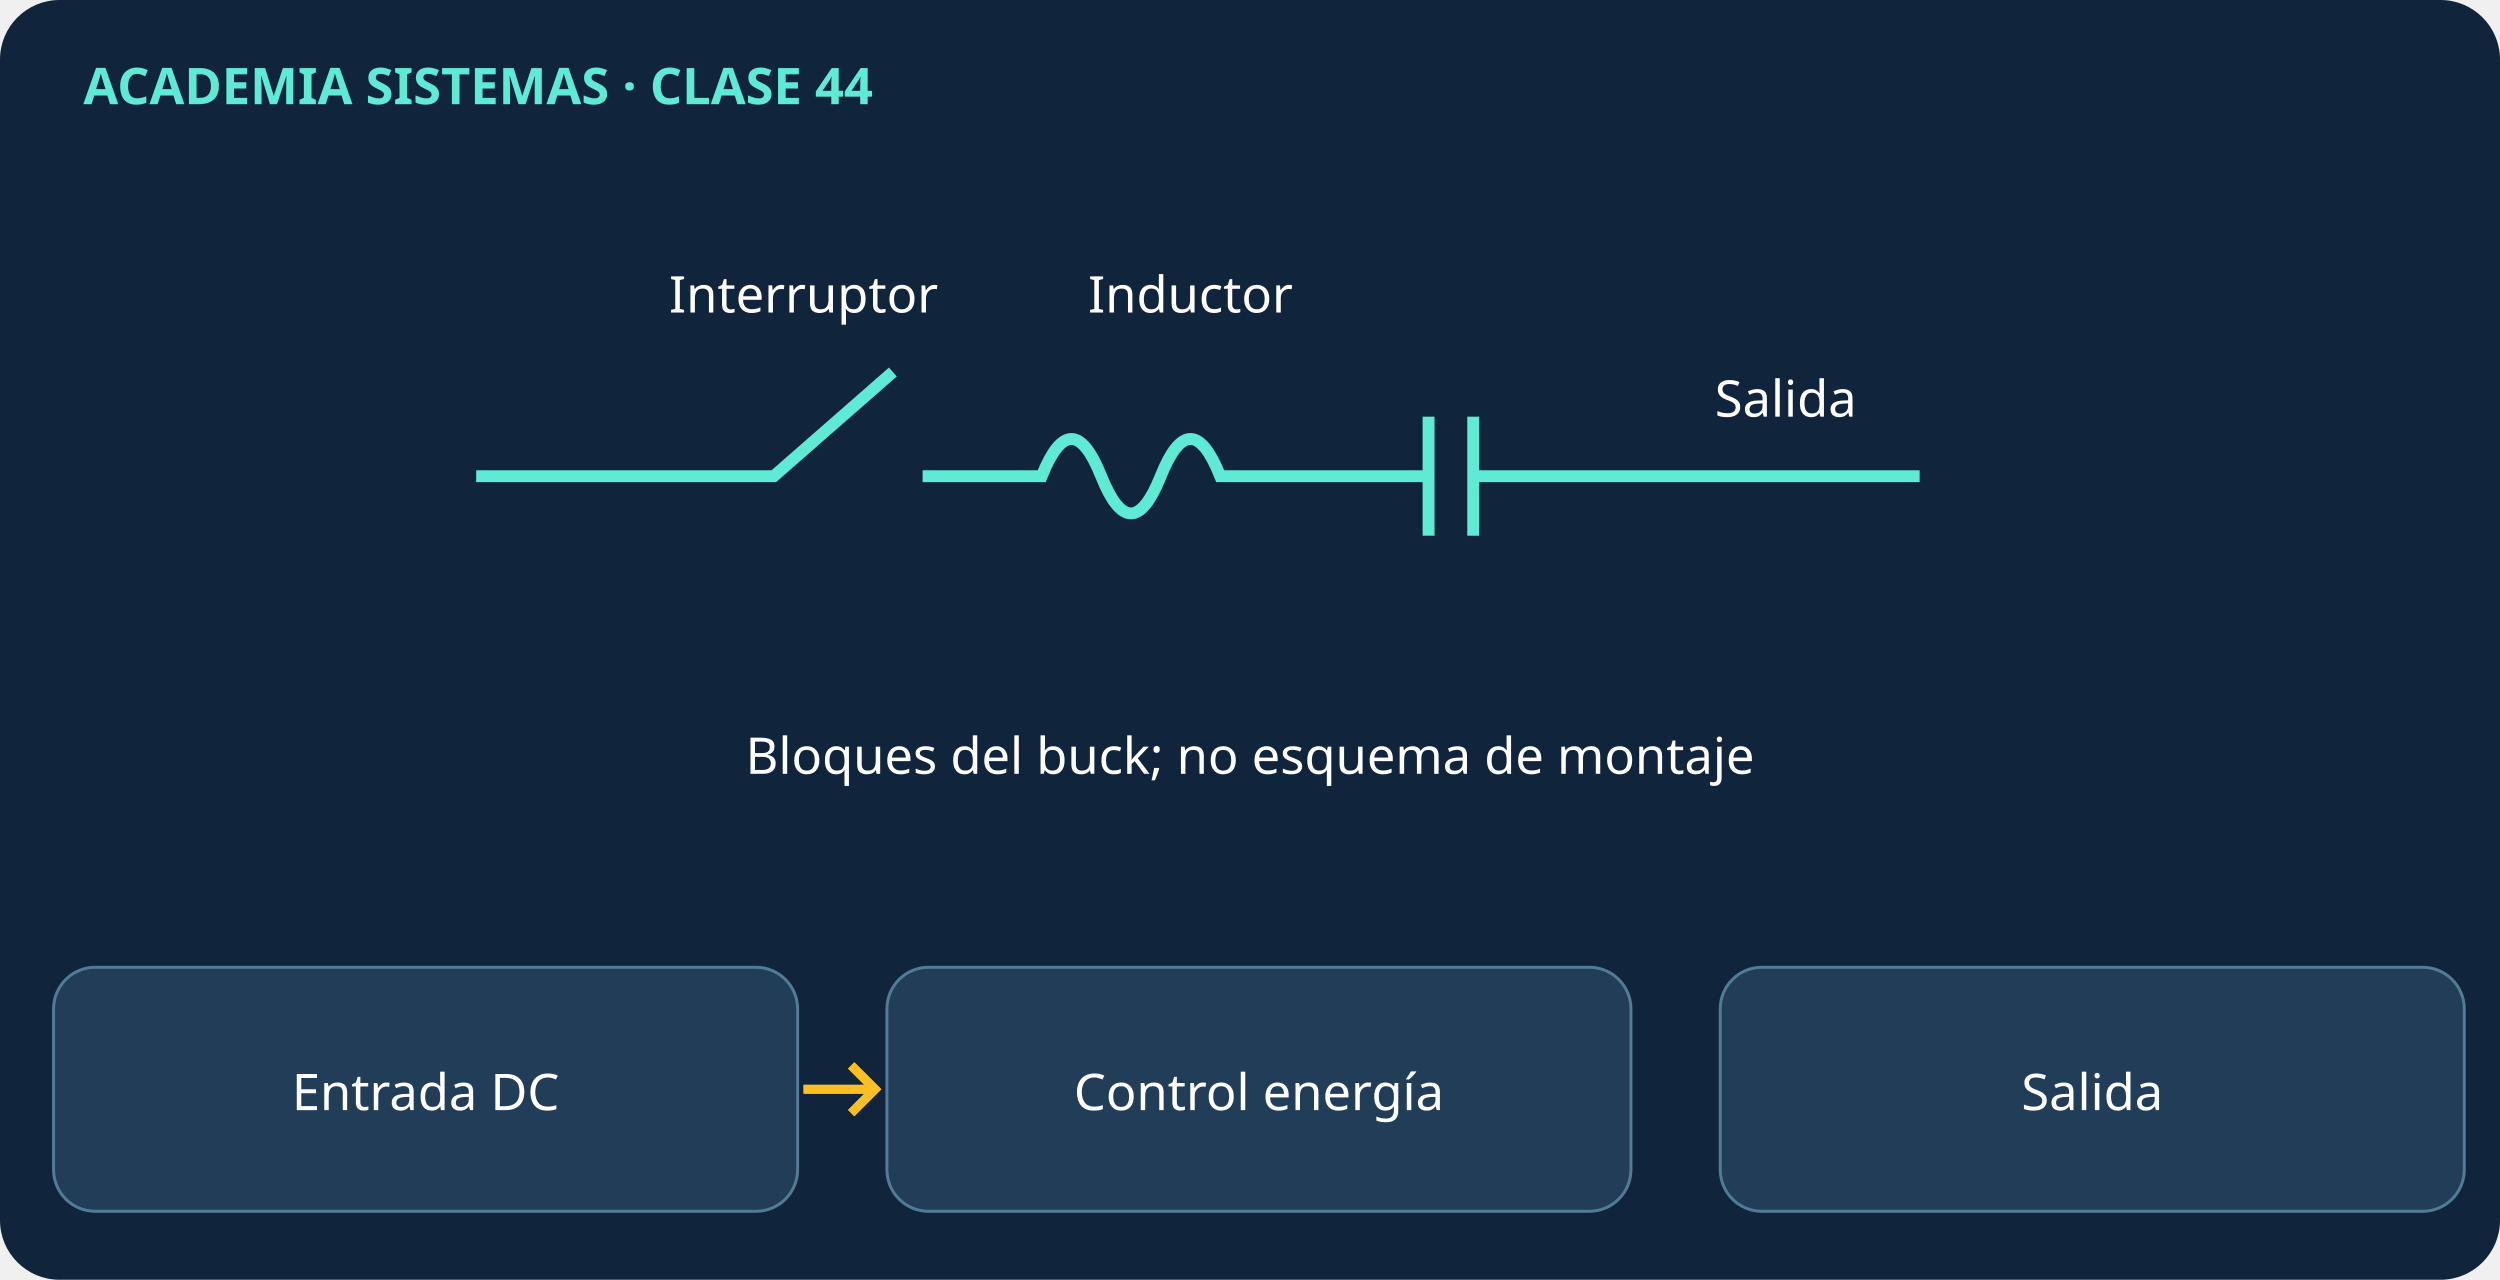
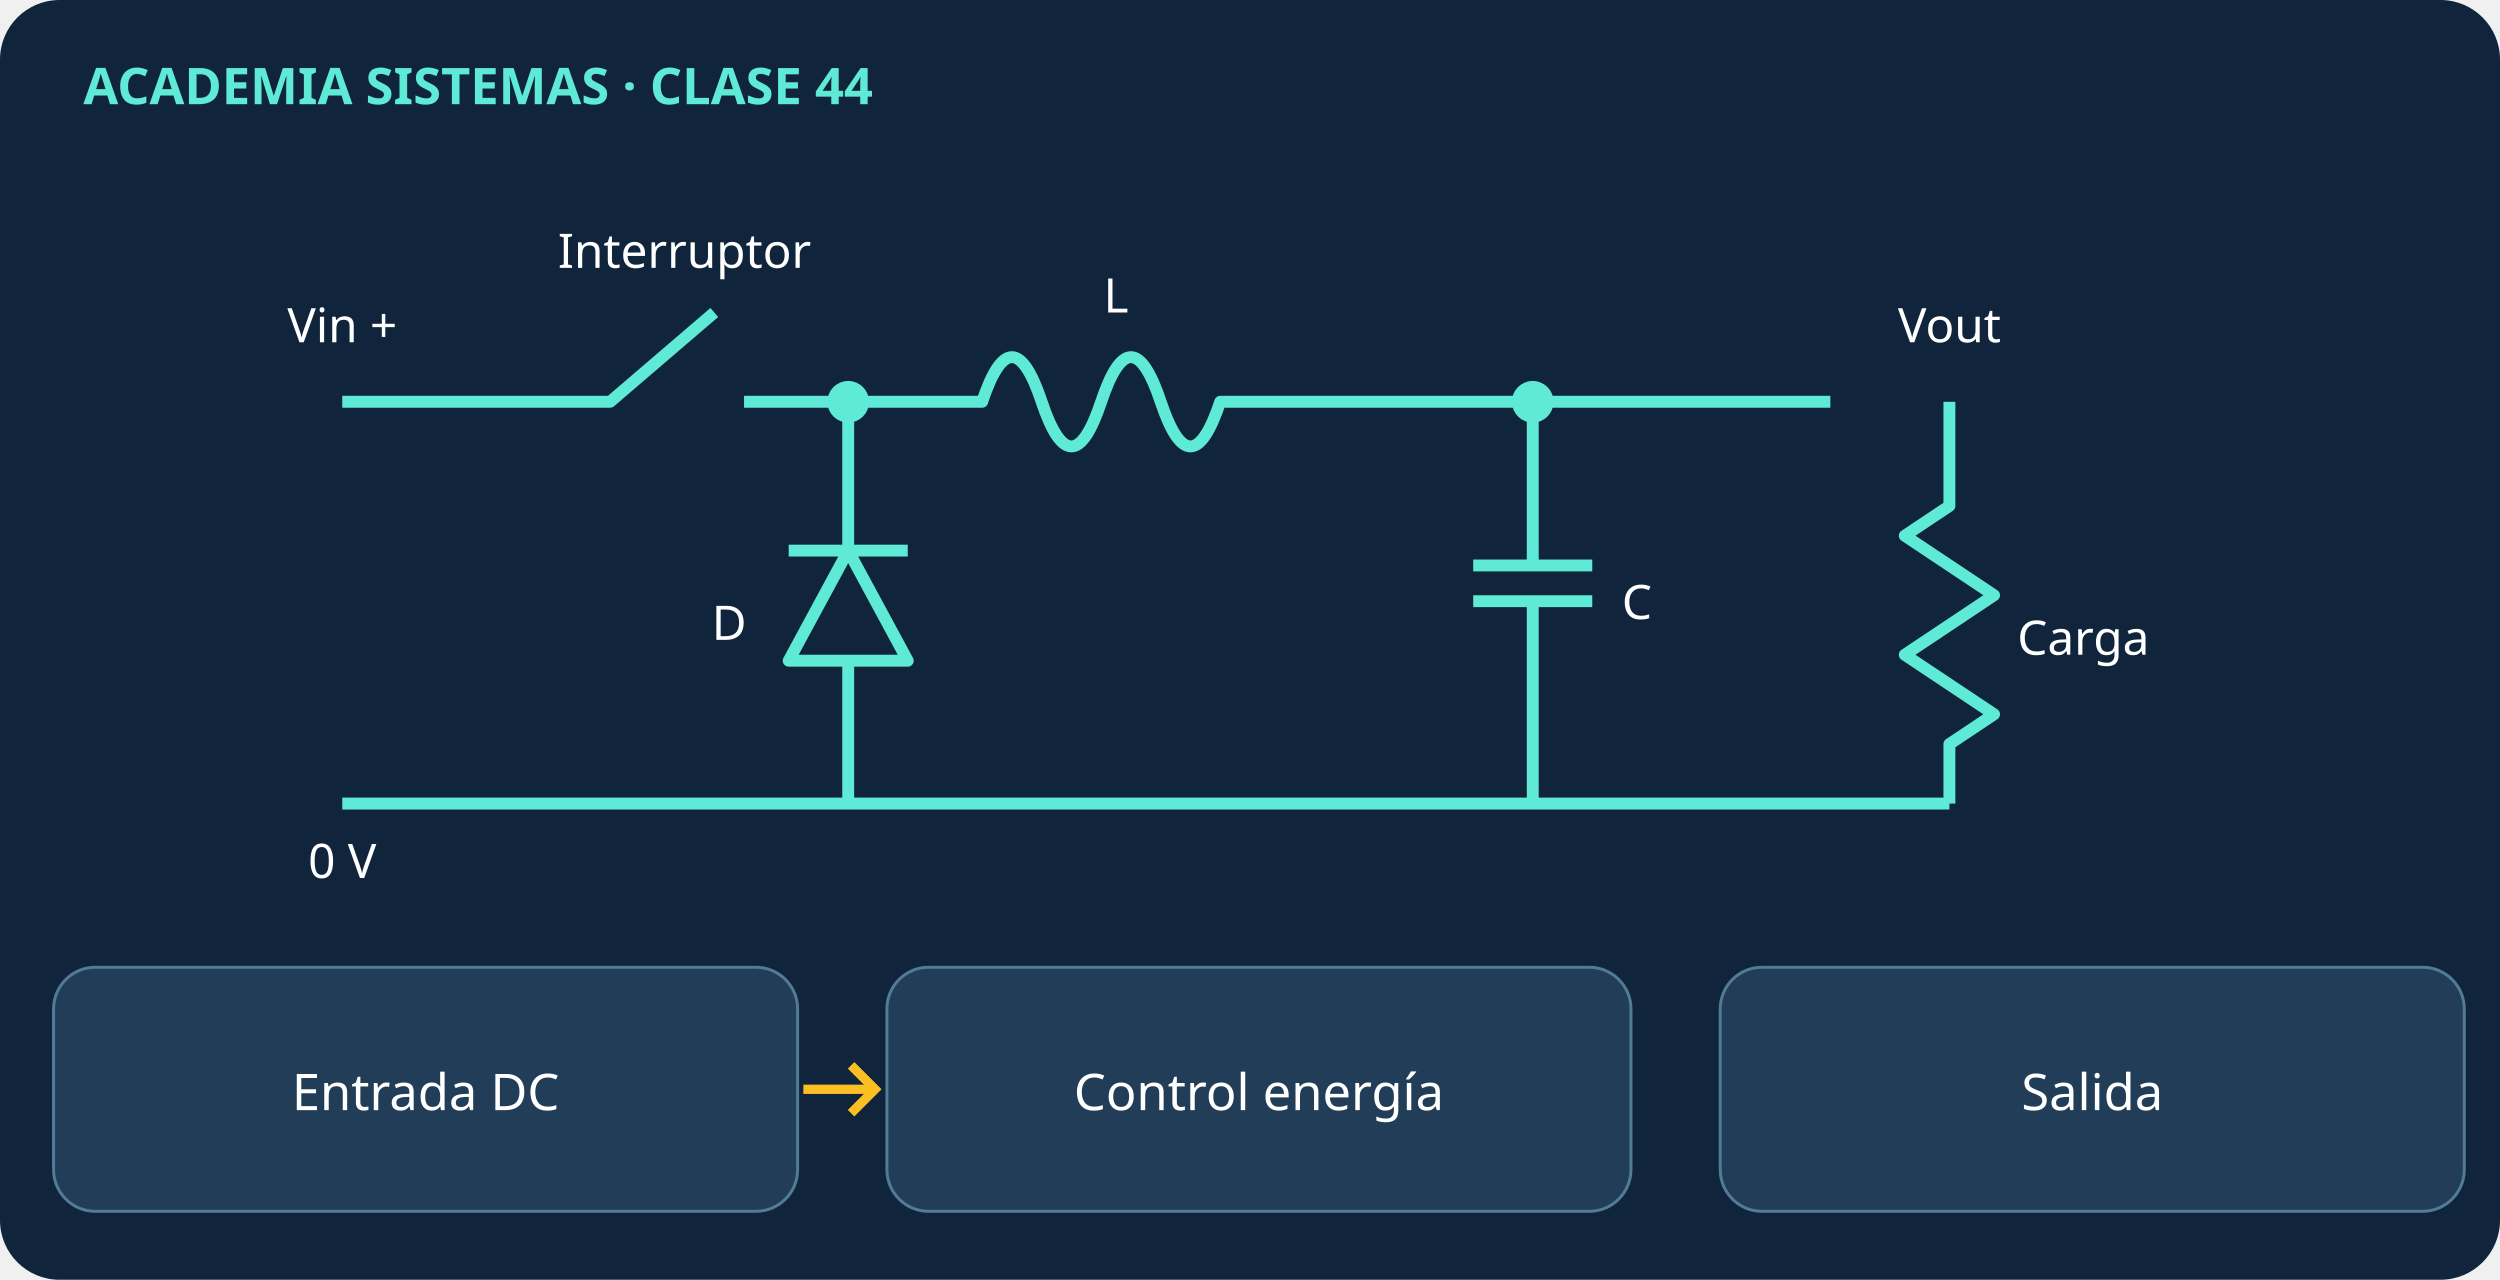
<svg xmlns="http://www.w3.org/2000/svg" viewBox="0 0 840 430" font-family="system-ui">
  <rect width="840" height="430" rx="20" fill="#10243c" />
  <text x="28" y="35" font-size="17" fill="#5eead4" font-weight="bold">ACADEMIA SISTEMAS · CLASE 44</text>
-   <path d="M160 160h100l40-35m10 35h40q10-25 20 0t20 0t20 0h70m0-20v40m15-40v40m0-20h150" stroke="#5eead4" stroke-width="4" fill="none" />
-   <text x="270" y="105" text-anchor="middle" font-size="17" fill="white">Interruptor</text>
-   <text x="400" y="105" text-anchor="middle" font-size="17" fill="white">Inductor</text>
-   <text x="600" y="140" text-anchor="middle" font-size="17" fill="white">Salida</text>
-   <text x="420" y="260" text-anchor="middle" font-size="17" fill="white">Bloques del buck; no esquema de montaje</text>
+   <g fill="none" stroke="#5eead4" stroke-width="4" stroke-linejoin="round">
+     <path d="M115 135H205l35-30m10 30h80q10-30 20 0t20 0t20 0t20 0h205M115 270H655M285 135V185M285 222V270M265 222h40l-20-37zM265 185h40M515 135V190m-20 0h40m-40 12h40M515 202V270M655 135V170l-15 10 30 20-30 20 30 20-15 10V270" />
+     <circle cx="285" cy="135" r="5" fill="#5eead4" />
+     <circle cx="515" cy="135" r="5" fill="#5eead4" />
+   </g>
+   <g fill="white" font-size="16" text-anchor="middle">
+     <text x="115" y="115">Vin +</text>
+     <text x="230" y="90">Interruptor</text>
+     <text x="375" y="105">L</text>
+     <text x="245" y="215">D</text>
+     <text x="550" y="208">C</text>
+     <text x="655" y="115">Vout</text>
+     <text x="700" y="220">Carga</text>
+     <text x="115" y="295">0 V</text>
+   </g>
  <rect x="18" y="325" width="250" height="82" rx="14" fill="#223d58" stroke="#527c96" />
  <text x="143" y="373" text-anchor="middle" font-size="17" fill="white">Entrada DC</text>
  <path d="M270 366h24m-8-8 8 8-8 8" stroke="#fbbf24" stroke-width="3" fill="none" />
  <rect x="298" y="325" width="250" height="82" rx="14" fill="#223d58" stroke="#527c96" />
  <text x="423" y="373" text-anchor="middle" font-size="17" fill="white">Control energía</text>
  <path d="M270 366h24m-8-8 8 8-8 8" stroke="#fbbf24" stroke-width="3" fill="none" />
  <rect x="578" y="325" width="250" height="82" rx="14" fill="#223d58" stroke="#527c96" />
  <text x="703" y="373" text-anchor="middle" font-size="17" fill="white">Salida</text>
</svg>
